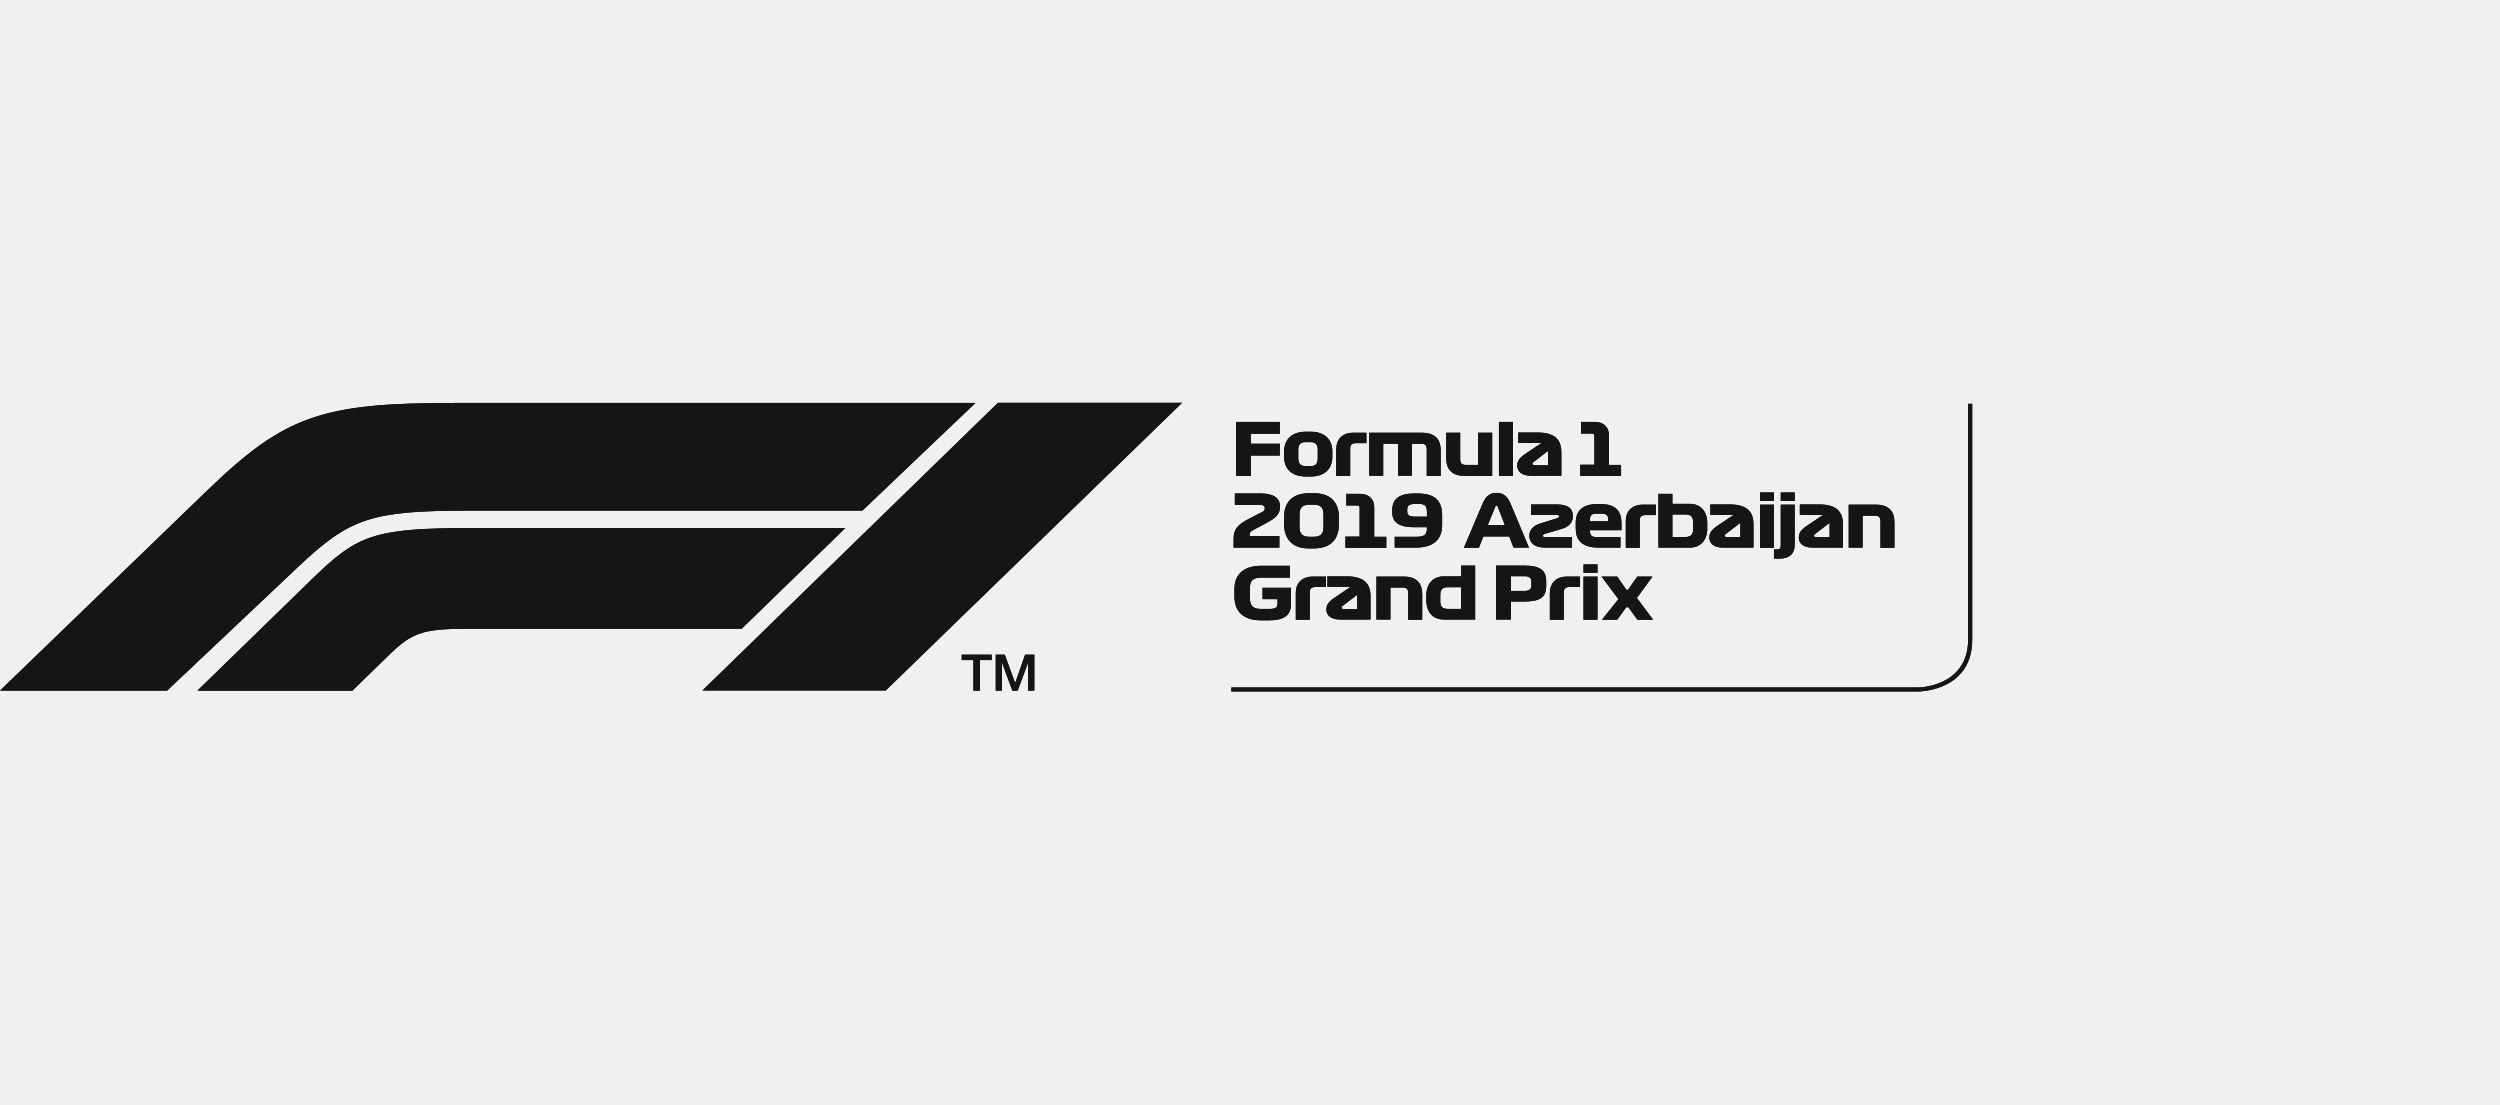
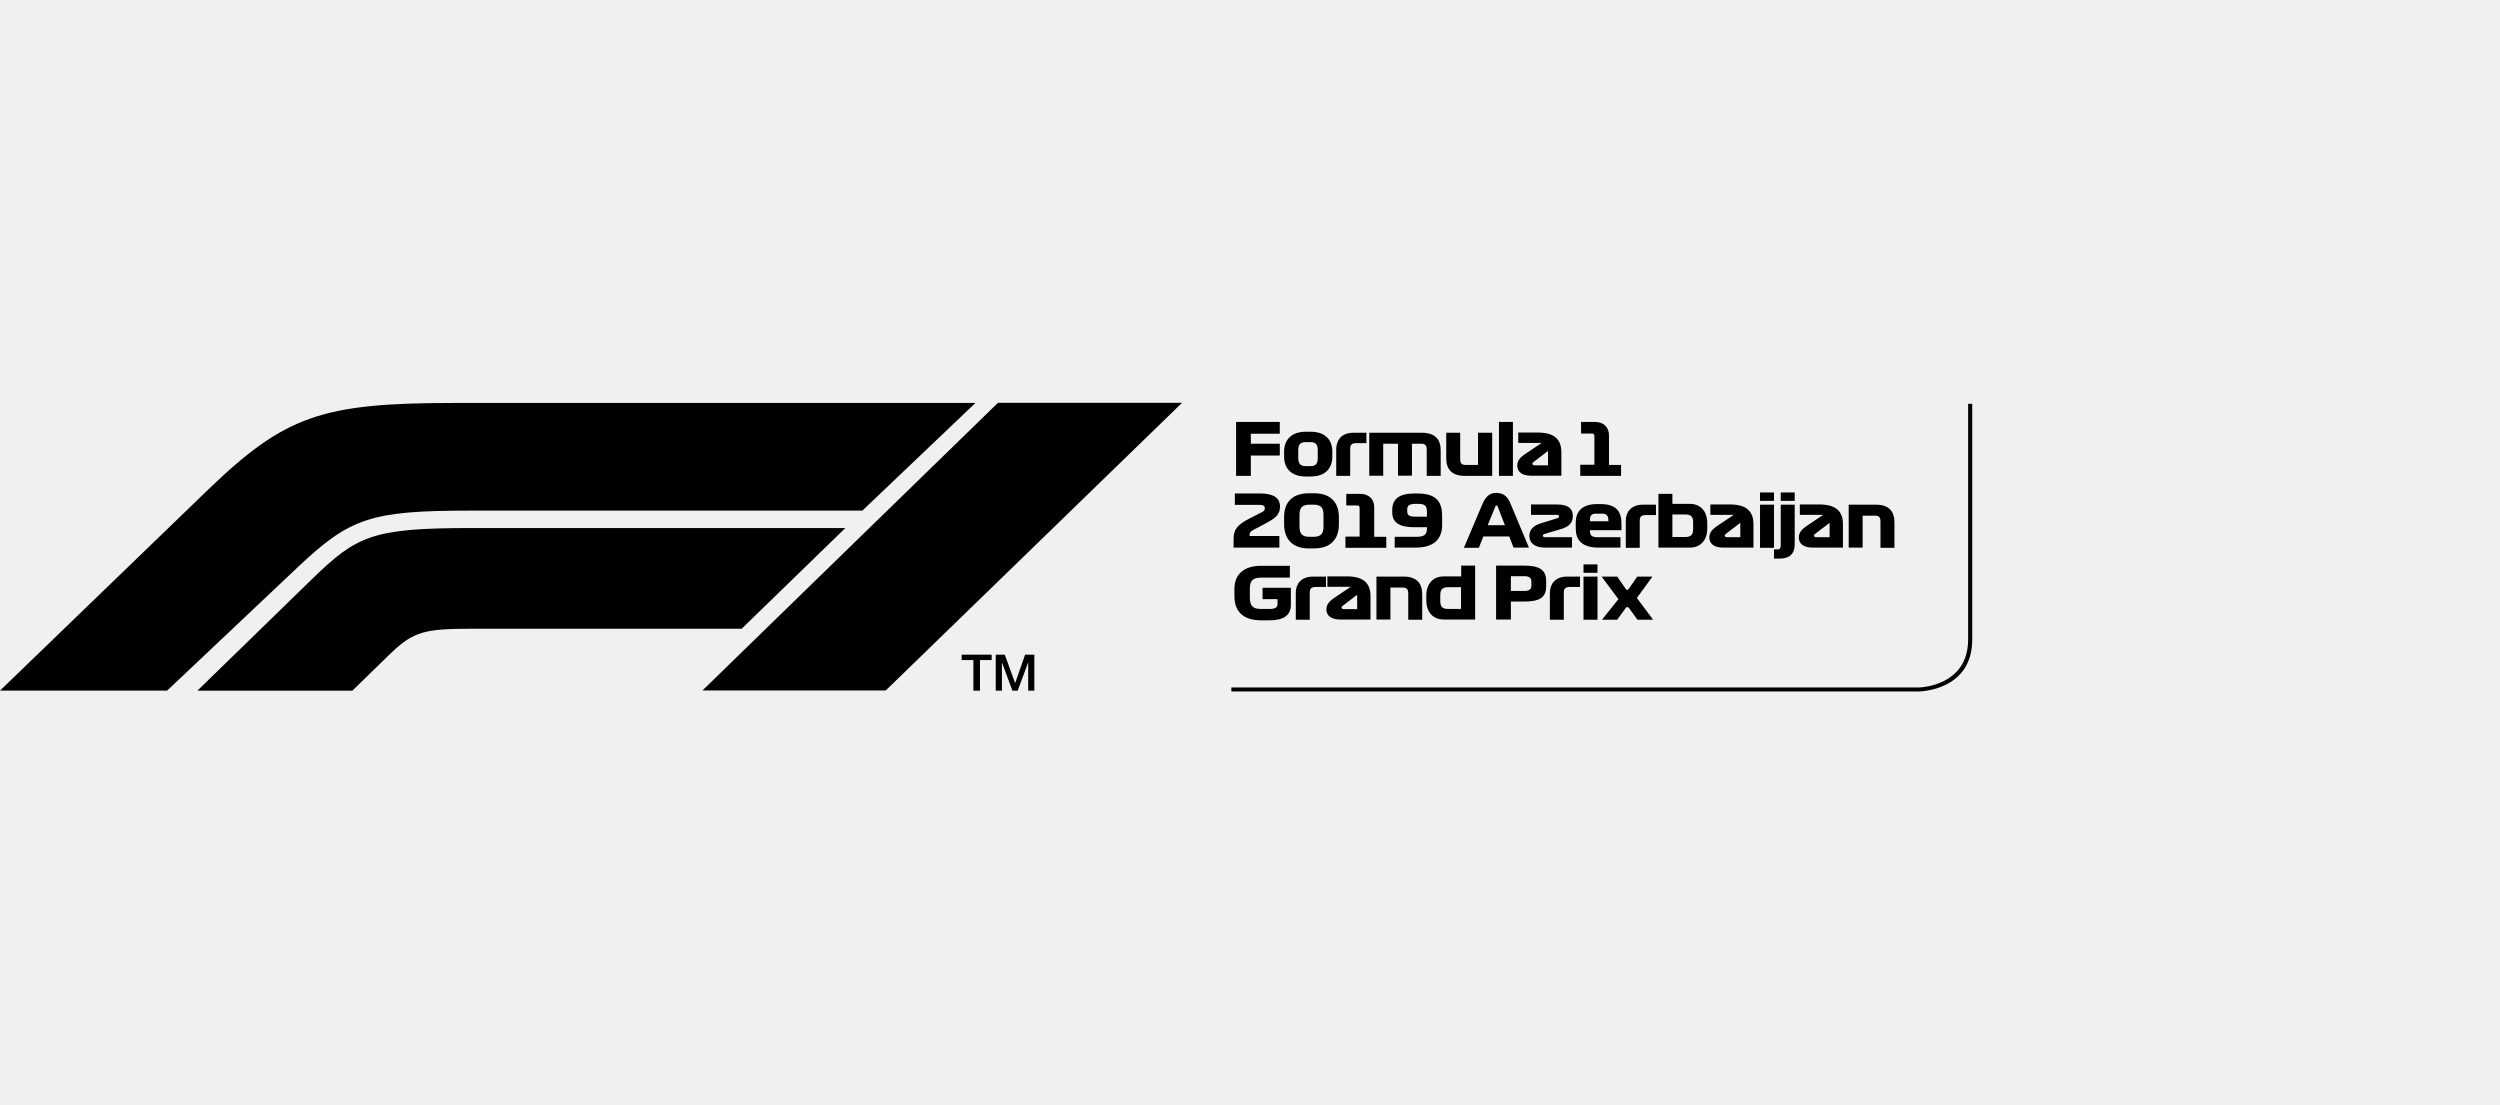
- <svg xmlns="http://www.w3.org/2000/svg" xmlns:xlink="http://www.w3.org/1999/xlink" width="120" height="53">
-   <defs>
-     <path d="M14.313 27.206L8.02 33.15H0l9.989-9.646c3.714-3.577 5.497-4.162 11.83-4.162h25.002l-5.428 5.168H22.53c-4.729 0-5.733.355-8.216 2.695zm21.288 2.973H22.736c-2.355 0-2.877.105-4.049 1.246l-1.773 1.726H9.477l5.496-5.35c2.158-2.1 2.906-2.455 7.664-2.455h17.939L35.6 30.179zm-1.882 2.963l14.186-13.809h8.836L42.516 33.142H33.72zm12.442-1.717v.259h.562v1.467h.315v-1.467h.561v-.259h-1.438zm3.044 0h.443v1.726h-.295v-1.333h-.01l-.493 1.333h-.256l-.492-1.333h-.01v1.333h-.296v-1.726h.434l.492 1.352h.01l.473-1.352zm42.9 1.764h-33v-.191h33c.02 0 2.365-.039 2.365-2.302V19.381h.197v11.315c0 2.474-2.542 2.493-2.562 2.493zM59.332 20.254h2.098v.566h-1.39v.48h1.39v.565h-1.39v.978h-.708v-2.59zm4.62 1.668c0 .576-.365.95-1.035.95h-.246c-.66 0-1.034-.365-1.034-.95v-.249c0-.575.374-.95 1.034-.95h.246c.66 0 1.035.365 1.035.95v.25zm-1.044-.7h-.237c-.266 0-.355.125-.355.394v.354c0 .269.09.403.355.403h.237c.265 0 .344-.125.344-.403v-.354c0-.26-.079-.394-.344-.394zm2.058-.45h.621v.498h-.473c-.236 0-.305.077-.305.278v1.295h-.67v-1.304c.01-.393.236-.767.827-.767zm.749 0h2.522c.65 0 .916.316.916.844v1.227h-.67v-1.247c0-.21-.059-.297-.266-.297h-.443v1.534h-.67V21.3h-.71v1.534h-.67v-2.061h-.009zm5.24 0h.67v2.07h-1.32c-.62 0-.886-.325-.886-.843v-1.227h.67v1.246c0 .211.059.298.266.298h.59v-1.544h.01zm1.665-.518v2.589h-.67v-2.59h.67zm2.325 2.58h-1.458c-.433 0-.66-.192-.66-.49 0-.316.256-.47.572-.68l.6-.403h-1.122v-.499h.935c.818 0 1.133.345 1.133.95v1.121zm-.64-.5v-.69l-.64.49c-.08.057-.109.076-.109.124s.04.077.128.077h.621zm1.556-.028h.67v-1.38c0-.078-.04-.116-.108-.116h-.532v-.556h.68c.404 0 .66.259.66.633v1.429h.58v.527h-1.96v-.537h.01zm-14.45 3.98h-2.198v-.423c0-.44.168-.67.769-.978l.561-.287c.128-.058.168-.106.168-.202 0-.124-.099-.163-.246-.163h-1.192v-.546h1.25c.631 0 .917.24.917.623 0 .432-.266.585-.759.853l-.512.269c-.158.086-.187.144-.187.23v.067h1.428v.556zm1.674.038h-.266c-.798 0-1.182-.47-1.182-1.16v-.355c0-.681.384-1.132 1.182-1.132h.266c.798 0 1.182.46 1.182 1.141v.355c0 .69-.384 1.15-1.182 1.15zm-.217-.556h.168c.354 0 .492-.135.492-.49v-.565c0-.355-.128-.49-.492-.49h-.168c-.355 0-.492.135-.492.49v.556c0 .364.137.499.492.499zm1.724-.01h.67v-1.38c0-.078-.04-.116-.108-.116h-.532v-.556h.68c.403 0 .66.259.66.633v1.429h.58v.527h-1.96v-.537h.01zm2.236-1.16v-.115c0-.518.315-.796 1.064-.796h.138c.837 0 1.192.326 1.192 1.064v.45c0 .662-.384 1.084-1.27 1.084h-1.006v-.517h1.025c.414 0 .522-.115.522-.422v-.039h-.62c-.72 0-1.045-.24-1.045-.71zm1.665.201v-.21c0-.327-.099-.404-.443-.404h-.089c-.335 0-.414.096-.414.269v.077c0 .201.089.268.384.268h.562zm3.95.95h-1.241l-.217.546h-.719l.887-2.09c.138-.326.315-.547.67-.547.374 0 .561.21.69.537l.876 2.09h-.739l-.207-.537zm-1.034-.538h.827l-.344-.891c-.01-.039-.03-.058-.06-.058-.039 0-.049.029-.059.058l-.364.891zm2.748 1.074c-.512 0-.748-.24-.748-.565 0-.326.246-.518.59-.614l.75-.23c.058-.02.088-.048.088-.087 0-.047-.03-.076-.099-.076h-1.25v-.499h1.24c.572 0 .769.22.769.556 0 .346-.217.518-.562.624l-.778.23c-.059.019-.098.038-.098.086 0 .048.04.077.098.077h1.3v.498h-1.3zm2.158-.834v.01c0 .259.098.326.394.326h1.073v.498h-1.034c-.837 0-1.113-.374-1.113-.93v-.259c0-.546.295-.901 1.044-.901h.138c.798 0 1.015.384 1.015.959v.297h-1.517zm.305-.796c-.227 0-.305.087-.305.317v.048h.886v-.048c0-.22-.089-.317-.305-.317h-.276zm2.246-.431h.62v.498h-.472c-.237 0-.306.077-.306.278v1.295h-.67v-1.304c0-.393.237-.767.828-.767zm.739-.518h.67v.48h.837c.532 0 .837.373.837.93v.24c0 .565-.315.93-.837.93h-1.507v-2.58zm.67.988v1.083h.61c.296 0 .385-.124.385-.393v-.307c0-.268-.09-.383-.385-.383h-.61zm3.89 1.591h-1.457c-.434 0-.66-.191-.66-.489 0-.316.256-.47.571-.68l.601-.403h-1.123v-.499h.936c.817 0 1.133.345 1.133.95v1.121zm-.63-.498v-.69l-.64.488c-.079.058-.108.077-.108.125s.039.077.128.077h.62zm.946-1.745v-.403h.67v.403h-.67zm0 .182h.67v2.071h-.67v-2.071zm1.665 0v1.908c0 .46-.266.68-.71.68h-.285v-.44h.167c.099 0 .158-.048.158-.183v-1.965h.67zm-.67-.182v-.403h.67v.403h-.67zm2.985 2.243h-1.458c-.434 0-.66-.191-.66-.489 0-.316.256-.47.571-.68l.6-.403h-1.122v-.499h.936c.817 0 1.133.345 1.133.95v1.121zm-.64-.498v-.69l-.641.488c-.079.058-.108.077-.108.125s.04.077.128.077h.62zm.906-1.563h1.32c.62 0 .886.326.886.844v1.227h-.67v-1.247c0-.21-.059-.297-.266-.297h-.59v1.534h-.67v-2.061h-.01zm-26.814 3.5h-1.35c-.443 0-.571.153-.571.546v.393c0 .413.138.566.522.566h.433c.266 0 .375-.076.375-.24v-.23h-.72v-.546h1.36v.815c0 .518-.365.748-1.034.748h-.385c-.867 0-1.29-.422-1.29-1.15v-.365c0-.672.433-1.103 1.28-1.103h1.38v.566zm1.113-.048h.62v.498h-.473c-.236 0-.305.077-.305.279v1.294h-.67v-1.304c0-.393.237-.767.828-.767zm2.758 2.061h-1.458c-.433 0-.66-.191-.66-.489 0-.316.256-.47.571-.68l.601-.403h-1.123v-.499h.936c.818 0 1.133.345 1.133.95v1.121zm-.64-.498v-.69l-.64.488c-.08.058-.109.077-.109.125s.04.077.128.077h.62zm.916-1.563h1.32c.62 0 .886.326.886.844v1.227h-.67V28.5c0-.21-.059-.297-.265-.297h-.591v1.534h-.67v-2.061h-.01zm4.748 2.061H69.3c-.532 0-.838-.374-.838-.93v-.21c0-.566.316-.93.838-.93h.837v-.519h.67v2.59zm-.68-.508v-1.045h-.61c-.296 0-.385.125-.385.393v.269c0 .268.089.383.384.383h.611zm4.088-1.093c0 .566-.335.738-1.073.738h-.621v.863h-.71v-2.589h1.33c.74 0 1.074.202 1.074.73v.258zm-.709-.22c0-.163-.089-.26-.345-.26h-.64v.71h.64c.256 0 .345-.096.345-.25v-.2zm1.714-.24h.62v.498h-.472c-.237 0-.306.077-.306.279v1.294h-.67v-1.304c.01-.393.237-.767.828-.767zm.788-.182v-.403h.67v.403h-.67zm0 .182h.67v2.071h-.67v-2.071zm2.02 1.515l-.404.556h-.73l.789-.988-.808-1.083h.749l.413.594c.05.067.09.067.138 0l.414-.594h.729l-.749 1.026.779 1.045h-.75l-.403-.556c-.06-.067-.118-.077-.167 0z" id="baku-w" />
-   </defs>
-   <g fill="none" fill-rule="evenodd">
-     <mask id="baku-w_1" fill="#fff">
-       <use xlink:href="#baku-w" />
-     </mask>
-     <use fill="#000" fill-rule="nonzero" xlink:href="#baku-w" />
-     <g mask="url(#baku-w_1)" fill="#151515">
-       <path d="M0 0h119.667v52.667H0z" />
-     </g>
-   </g>
+ <svg xmlns="http://www.w3.org/2000/svg" width="120" height="53">
+   <path d="M14.313 27.206L8.02 33.15H0l9.989-9.646c3.714-3.577 5.497-4.162 11.83-4.162h25.002l-5.428 5.168H22.53c-4.729 0-5.733.355-8.216 2.695zm21.288 2.973H22.736c-2.355 0-2.877.105-4.049 1.246l-1.773 1.726H9.477l5.496-5.35c2.158-2.1 2.906-2.455 7.664-2.455h17.939L35.6 30.179zm-1.882 2.963l14.186-13.809h8.836L42.516 33.142H33.72zm12.442-1.717v.259h.562v1.467h.315v-1.467h.561v-.259h-1.438zm3.044 0h.443v1.726h-.295v-1.333h-.01l-.493 1.333h-.256l-.492-1.333h-.01v1.333h-.296v-1.726h.434l.492 1.352h.01l.473-1.352zm42.9 1.764h-33v-.191h33c.02 0 2.365-.039 2.365-2.302V19.381h.197v11.315c0 2.474-2.542 2.493-2.562 2.493zM59.332 20.254h2.098v.566h-1.39v.48h1.39v.565h-1.39v.978h-.708v-2.59zm4.62 1.668c0 .576-.365.95-1.035.95h-.246c-.66 0-1.034-.365-1.034-.95v-.249c0-.575.374-.95 1.034-.95h.246c.66 0 1.035.365 1.035.95v.25zm-1.044-.7h-.237c-.266 0-.355.125-.355.394v.354c0 .269.09.403.355.403h.237c.265 0 .344-.125.344-.403v-.354c0-.26-.079-.394-.344-.394zm2.058-.45h.621v.498h-.473c-.236 0-.305.077-.305.278v1.295h-.67v-1.304c.01-.393.236-.767.827-.767zm.749 0h2.522c.65 0 .916.316.916.844v1.227h-.67v-1.247c0-.21-.059-.297-.266-.297h-.443v1.534h-.67V21.3h-.71v1.534h-.67v-2.061h-.009zm5.24 0h.67v2.07h-1.32c-.62 0-.886-.325-.886-.843v-1.227h.67v1.246c0 .211.059.298.266.298h.59v-1.544h.01zm1.665-.518v2.589h-.67v-2.59h.67zm2.325 2.58h-1.458c-.433 0-.66-.192-.66-.49 0-.316.256-.47.572-.68l.6-.403h-1.122v-.499h.935c.818 0 1.133.345 1.133.95v1.121zm-.64-.5v-.69l-.64.49c-.08.057-.109.076-.109.124s.04.077.128.077h.621zm1.556-.028h.67v-1.38c0-.078-.04-.116-.108-.116h-.532v-.556h.68c.404 0 .66.259.66.633v1.429h.58v.527h-1.96v-.537h.01zm-14.45 3.98h-2.198v-.423c0-.44.168-.67.769-.978l.561-.287c.128-.058.168-.106.168-.202 0-.124-.099-.163-.246-.163h-1.192v-.546h1.25c.631 0 .917.24.917.623 0 .432-.266.585-.759.853l-.512.269c-.158.086-.187.144-.187.23v.067h1.428v.556zm1.674.038h-.266c-.798 0-1.182-.47-1.182-1.16v-.355c0-.681.384-1.132 1.182-1.132h.266c.798 0 1.182.46 1.182 1.141v.355c0 .69-.384 1.15-1.182 1.15zm-.217-.556h.168c.354 0 .492-.135.492-.49v-.565c0-.355-.128-.49-.492-.49h-.168c-.355 0-.492.135-.492.49v.556c0 .364.137.499.492.499zm1.724-.01h.67v-1.38c0-.078-.04-.116-.108-.116h-.532v-.556h.68c.403 0 .66.259.66.633v1.429h.58v.527h-1.96v-.537h.01zm2.236-1.16v-.115c0-.518.315-.796 1.064-.796h.138c.837 0 1.192.326 1.192 1.064v.45c0 .662-.384 1.084-1.27 1.084h-1.006v-.517h1.025c.414 0 .522-.115.522-.422v-.039h-.62c-.72 0-1.045-.24-1.045-.71zm1.665.201v-.21c0-.327-.099-.404-.443-.404h-.089c-.335 0-.414.096-.414.269v.077c0 .201.089.268.384.268h.562zm3.95.95h-1.241l-.217.546h-.719l.887-2.09c.138-.326.315-.547.67-.547.374 0 .561.21.69.537l.876 2.09h-.739l-.207-.537zm-1.034-.538h.827l-.344-.891c-.01-.039-.03-.058-.06-.058-.039 0-.049.029-.059.058l-.364.891zm2.748 1.074c-.512 0-.748-.24-.748-.565 0-.326.246-.518.59-.614l.75-.23c.058-.02.088-.048.088-.087 0-.047-.03-.076-.099-.076h-1.25v-.499h1.24c.572 0 .769.22.769.556 0 .346-.217.518-.562.624l-.778.23c-.059.019-.098.038-.098.086 0 .048.04.077.098.077h1.3v.498h-1.3zm2.158-.834v.01c0 .259.098.326.394.326h1.073v.498h-1.034c-.837 0-1.113-.374-1.113-.93v-.259c0-.546.295-.901 1.044-.901h.138c.798 0 1.015.384 1.015.959v.297h-1.517zm.305-.796c-.227 0-.305.087-.305.317v.048h.886v-.048c0-.22-.089-.317-.305-.317h-.276zm2.246-.431h.62v.498h-.472c-.237 0-.306.077-.306.278v1.295h-.67v-1.304c0-.393.237-.767.828-.767zm.739-.518h.67v.48h.837c.532 0 .837.373.837.93v.24c0 .565-.315.93-.837.93h-1.507v-2.58zm.67.988v1.083h.61c.296 0 .385-.124.385-.393v-.307c0-.268-.09-.383-.385-.383h-.61zm3.89 1.591h-1.457c-.434 0-.66-.191-.66-.489 0-.316.256-.47.571-.68l.601-.403h-1.123v-.499h.936c.817 0 1.133.345 1.133.95v1.121zm-.63-.498v-.69l-.64.488c-.079.058-.108.077-.108.125s.039.077.128.077h.62zm.946-1.745v-.403h.67v.403h-.67zm0 .182h.67v2.071h-.67v-2.071zm1.665 0v1.908c0 .46-.266.68-.71.68h-.285v-.44h.167c.099 0 .158-.048.158-.183v-1.965h.67zm-.67-.182v-.403h.67v.403h-.67zm2.985 2.243h-1.458c-.434 0-.66-.191-.66-.489 0-.316.256-.47.571-.68l.6-.403h-1.122v-.499h.936c.817 0 1.133.345 1.133.95v1.121zm-.64-.498v-.69l-.641.488c-.079.058-.108.077-.108.125s.04.077.128.077h.62zm.906-1.563h1.32c.62 0 .886.326.886.844v1.227h-.67v-1.247c0-.21-.059-.297-.266-.297h-.59v1.534h-.67v-2.061h-.01zm-26.814 3.5h-1.35c-.443 0-.571.153-.571.546v.393c0 .413.138.566.522.566h.433c.266 0 .375-.076.375-.24v-.23h-.72v-.546h1.36v.815c0 .518-.365.748-1.034.748h-.385c-.867 0-1.29-.422-1.29-1.15v-.365c0-.672.433-1.103 1.28-1.103h1.38v.566zm1.113-.048h.62v.498h-.473c-.236 0-.305.077-.305.279v1.294h-.67v-1.304c0-.393.237-.767.828-.767zm2.758 2.061h-1.458c-.433 0-.66-.191-.66-.489 0-.316.256-.47.571-.68l.601-.403h-1.123v-.499h.936c.818 0 1.133.345 1.133.95v1.121zm-.64-.498v-.69l-.64.488c-.08.058-.109.077-.109.125s.04.077.128.077h.62zm.916-1.563h1.32c.62 0 .886.326.886.844v1.227h-.67V28.5c0-.21-.059-.297-.265-.297h-.591v1.534h-.67v-2.061h-.01zm4.748 2.061H69.3c-.532 0-.838-.374-.838-.93v-.21c0-.566.316-.93.838-.93h.837v-.519h.67v2.59zm-.68-.508v-1.045h-.61c-.296 0-.385.125-.385.393v.269c0 .268.089.383.384.383h.611zm4.088-1.093c0 .566-.335.738-1.073.738h-.621v.863h-.71v-2.589h1.33c.74 0 1.074.202 1.074.73v.258zm-.709-.22c0-.163-.089-.26-.345-.26h-.64v.71h.64c.256 0 .345-.096.345-.25v-.2zm1.714-.24h.62v.498h-.472c-.237 0-.306.077-.306.279v1.294h-.67v-1.304c.01-.393.237-.767.828-.767zm.788-.182v-.403h.67v.403h-.67zm0 .182h.67v2.071h-.67v-2.071zm2.02 1.515l-.404.556h-.73l.789-.988-.808-1.083h.749l.413.594c.05.067.09.067.138 0l.414-.594h.729l-.749 1.026.779 1.045h-.75l-.403-.556c-.06-.067-.118-.077-.167 0z" />
</svg>
